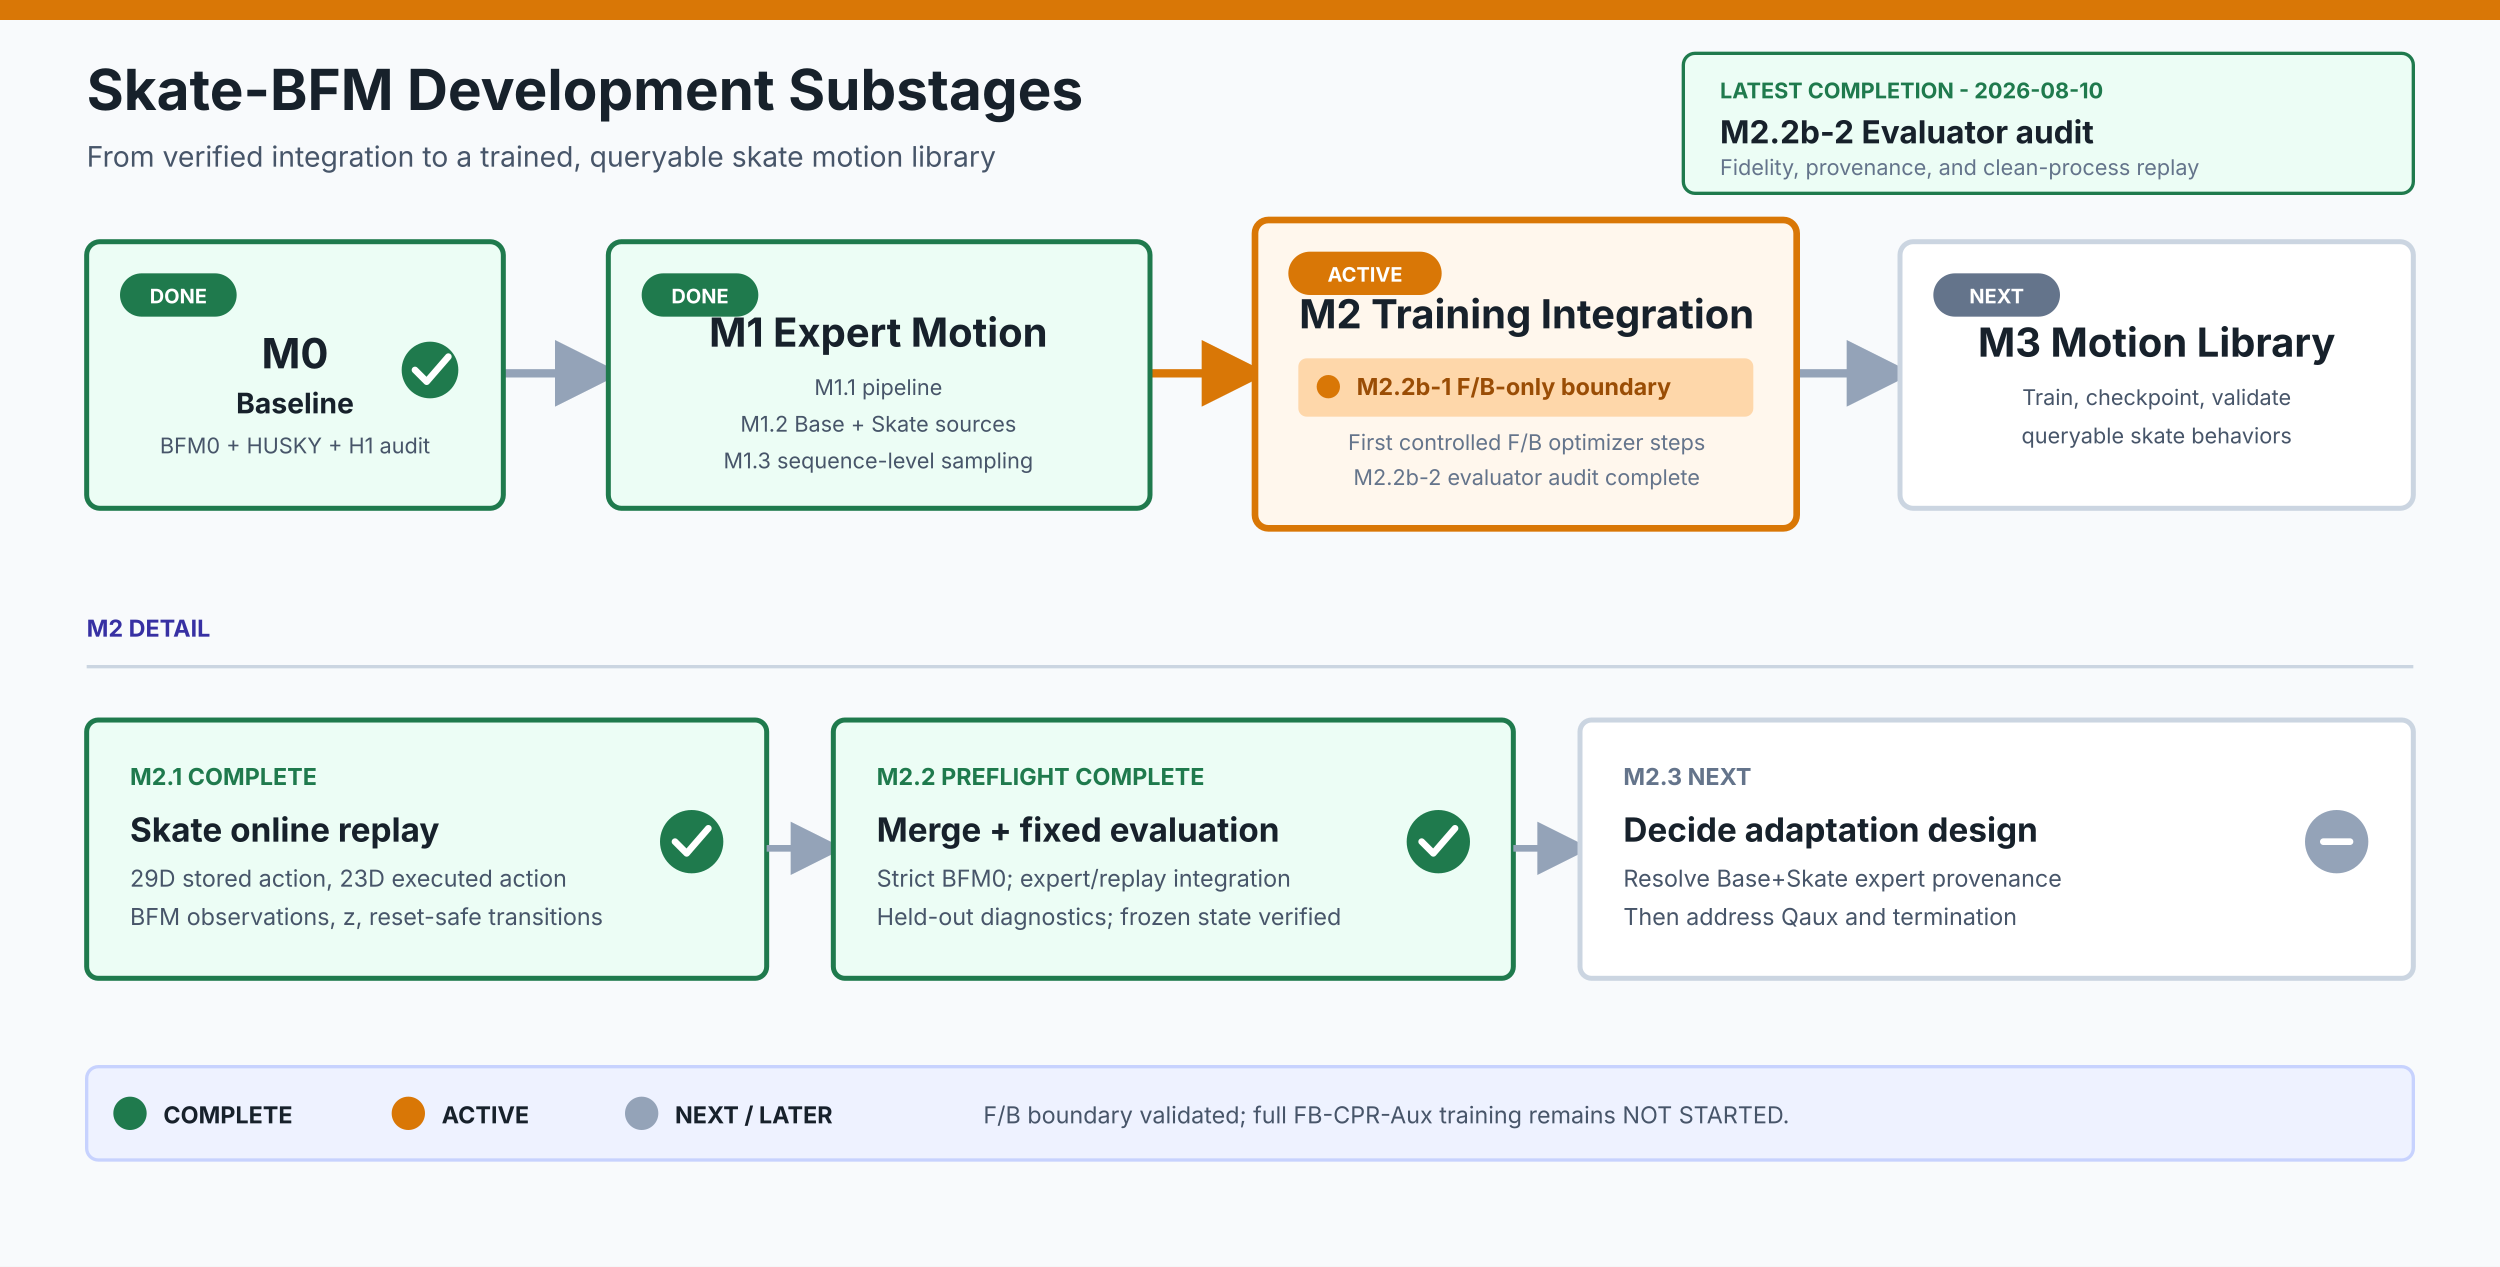
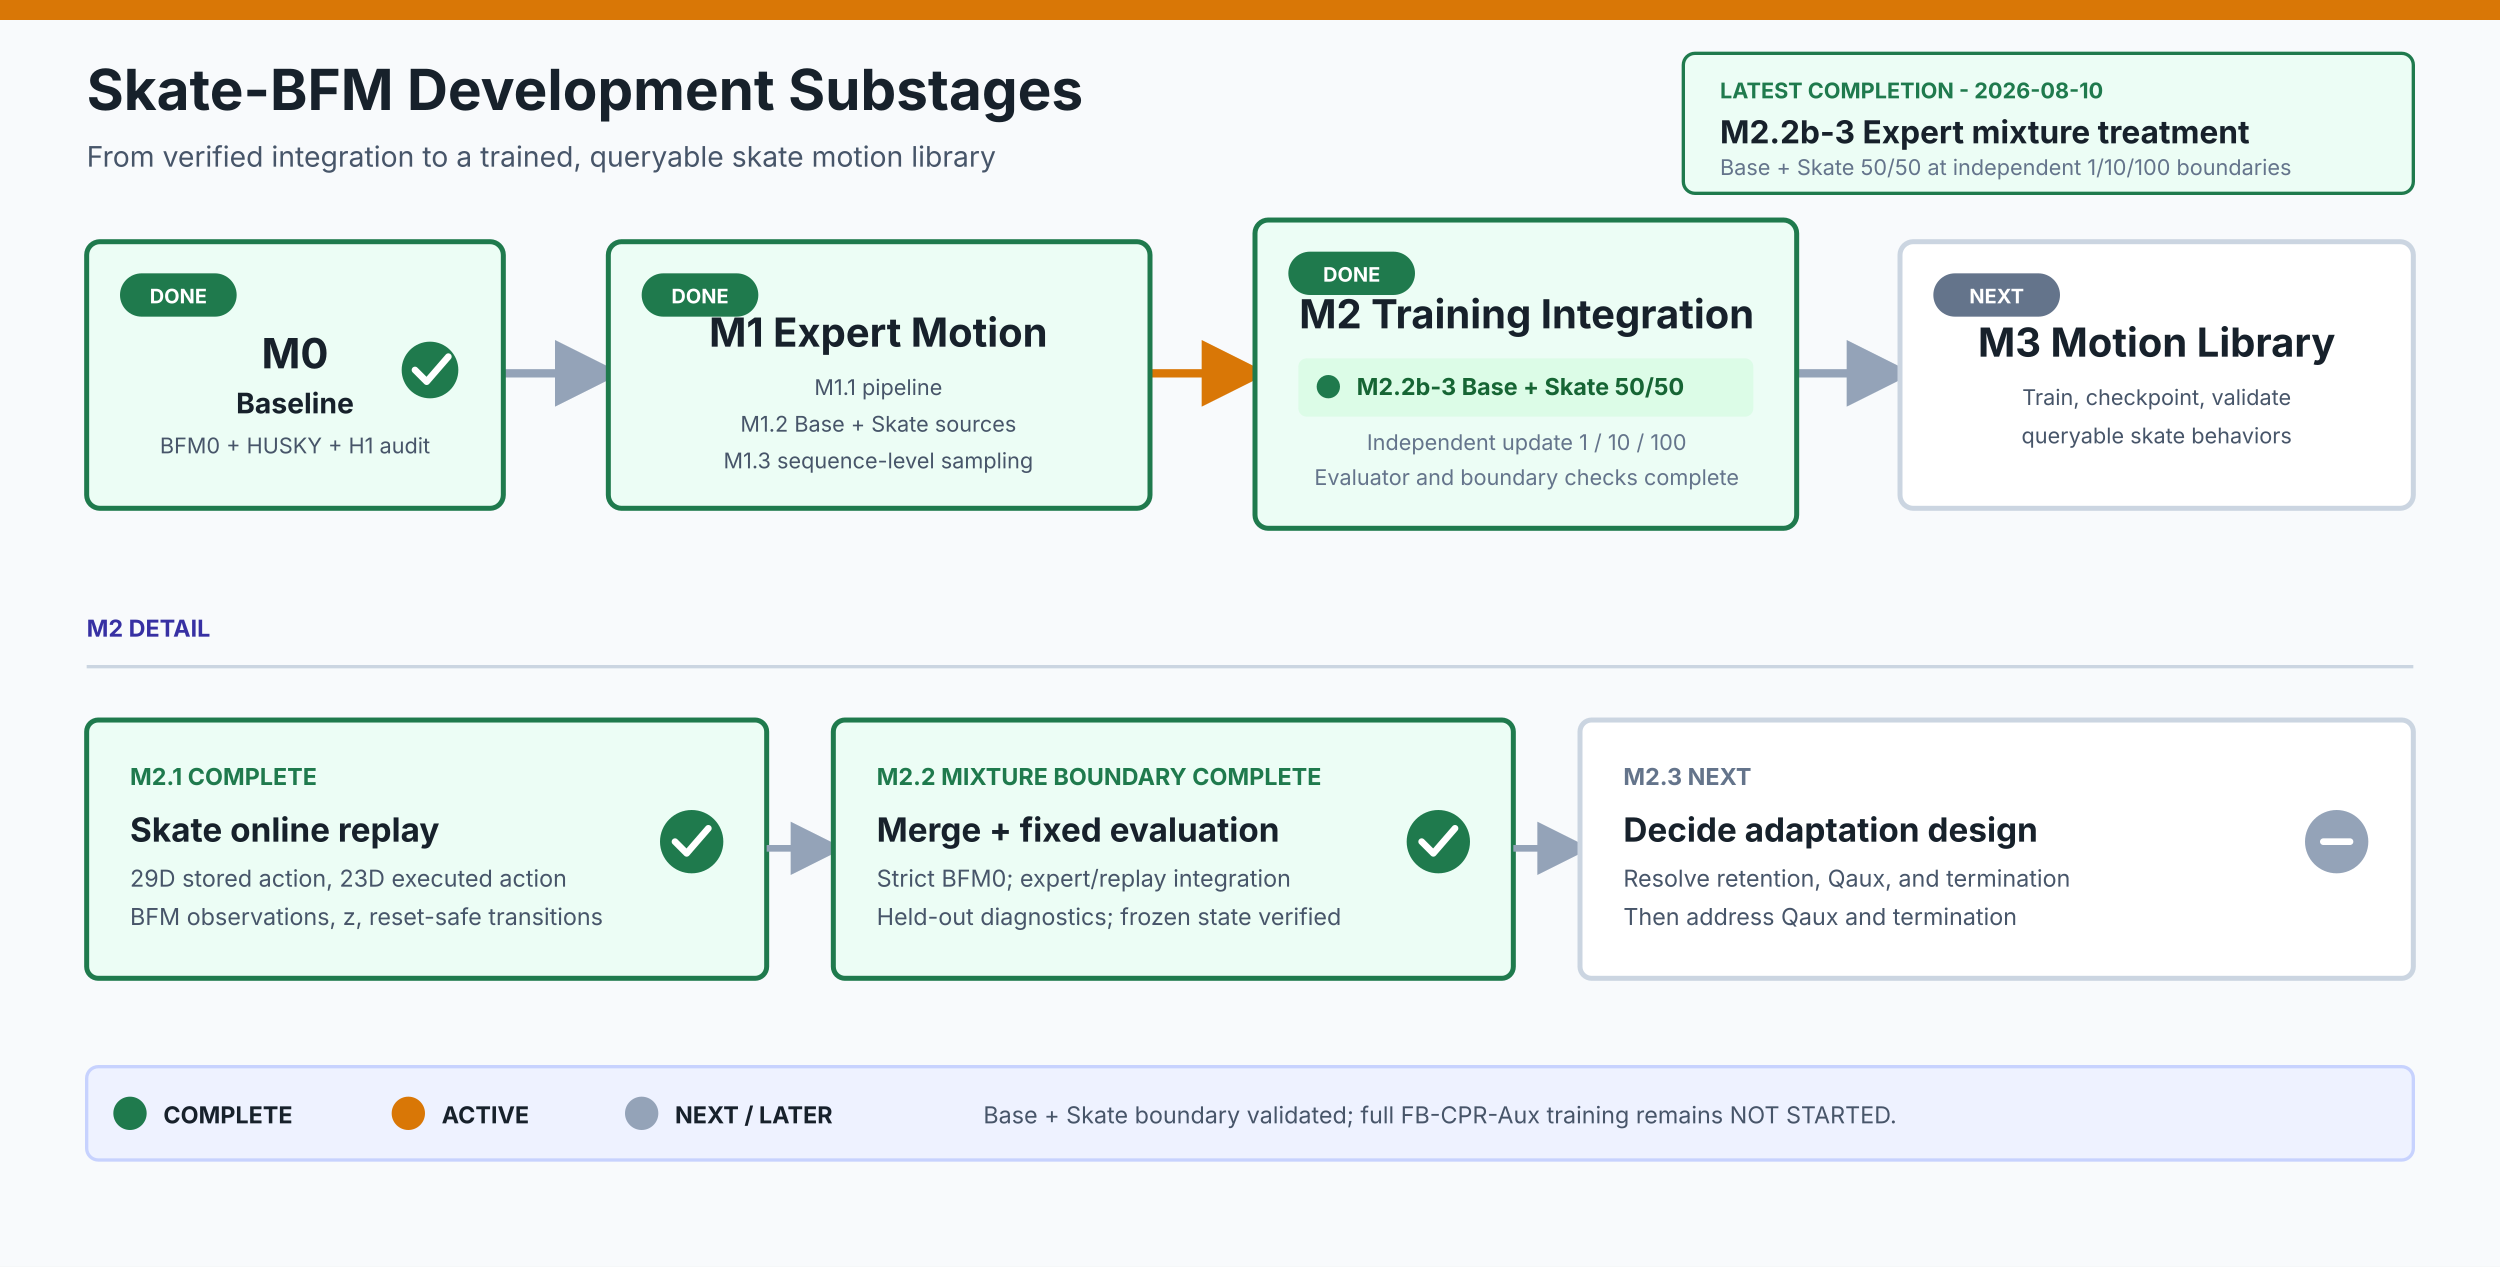
<svg xmlns="http://www.w3.org/2000/svg" width="1500" height="760" viewBox="0 0 1500 760" role="img" aria-labelledby="title desc">
  <defs>
    <marker id="arrow" viewBox="0 0 10 10" refX="8" refY="5" markerWidth="8" markerHeight="8" orient="auto">
      <path d="M 0 0 L 10 5 L 0 10 z" fill="#94a3b8" />
    </marker>
    <marker id="arrow-active" viewBox="0 0 10 10" refX="8" refY="5" markerWidth="8" markerHeight="8" orient="auto">
      <path d="M 0 0 L 10 5 L 0 10 z" fill="#d97706" />
    </marker>
  </defs>
  <rect width="1500" height="760" fill="#f8fafc" />
  <rect width="1500" height="12" fill="#d97706" />
  <text x="52" y="66" fill="#17212b" font-family="Inter, Arial, sans-serif" font-size="34" font-weight="700">Skate-BFM Development Substages</text>
  <text x="52" y="100" fill="#475569" font-family="Inter, Arial, sans-serif" font-size="17">From verified integration to a trained, queryable skate motion library</text>
  <rect x="1010" y="32" width="438" height="84" rx="7" fill="#ecfdf5" stroke="#1f7a4d" stroke-width="2" />
  <text x="1032" y="59" fill="#1f7a4d" font-family="Inter, Arial, sans-serif" font-size="13" font-weight="700">LATEST COMPLETION - 2026-08-10</text>
-   <text x="1032" y="86" fill="#17212b" font-family="Inter, Arial, sans-serif" font-size="19" font-weight="700">M2.2b-2 Evaluator audit</text>
-   <text x="1032" y="105" fill="#64748b" font-family="Inter, Arial, sans-serif" font-size="13">Fidelity, provenance, and clean-process replay</text>
+   <text x="1032" y="86" fill="#17212b" font-family="Inter, Arial, sans-serif" font-size="19" font-weight="700">M2.2b-3 Expert mixture treatment</text>
+   <text x="1032" y="105" fill="#64748b" font-family="Inter, Arial, sans-serif" font-size="13">Base + Skate 50/50 at independent 1/10/100 boundaries</text>
  <line x1="302" y1="224" x2="365" y2="224" stroke="#94a3b8" stroke-width="5" marker-end="url(#arrow)" />
  <line x1="690" y1="224" x2="753" y2="224" stroke="#d97706" stroke-width="5" marker-end="url(#arrow-active)" />
  <line x1="1078" y1="224" x2="1140" y2="224" stroke="#94a3b8" stroke-width="5" marker-end="url(#arrow)" />
  <g font-family="Inter, Arial, sans-serif">
    <rect x="52" y="145" width="250" height="160" rx="8" fill="#ecfdf5" stroke="#1f7a4d" stroke-width="3" />
    <rect x="72" y="164" width="70" height="26" rx="13" fill="#1f7a4d" />
    <text x="107" y="182" fill="#ffffff" font-size="12" font-weight="700" text-anchor="middle">DONE</text>
    <text x="177" y="221" fill="#17212b" font-size="25" font-weight="700" text-anchor="middle">M0</text>
    <text x="177" y="248" fill="#17212b" font-size="17" font-weight="700" text-anchor="middle">Baseline</text>
    <text x="177" y="272" fill="#475569" font-size="13" text-anchor="middle">BFM0 + HUSKY + H1 audit</text>
    <circle cx="258" cy="222" r="17" fill="#1f7a4d" />
    <path d="M249 222 L256 229 L269 214" fill="none" stroke="#ffffff" stroke-width="4" stroke-linecap="round" stroke-linejoin="round" />
    <rect x="365" y="145" width="325" height="160" rx="8" fill="#ecfdf5" stroke="#1f7a4d" stroke-width="3" />
    <rect x="385" y="164" width="70" height="26" rx="13" fill="#1f7a4d" />
    <text x="420" y="182" fill="#ffffff" font-size="12" font-weight="700" text-anchor="middle">DONE</text>
    <text x="527" y="208" fill="#17212b" font-size="24" font-weight="700" text-anchor="middle">M1 Expert Motion</text>
    <text x="527" y="237" fill="#475569" font-size="13" text-anchor="middle">M1.1 pipeline</text>
    <text x="527" y="259" fill="#475569" font-size="13" text-anchor="middle">M1.2 Base + Skate sources</text>
    <text x="527" y="281" fill="#475569" font-size="13" text-anchor="middle">M1.3 sequence-level sampling</text>
-     <rect x="753" y="132" width="325" height="185" rx="8" fill="#fff7ed" stroke="#d97706" stroke-width="4" />
-     <rect x="773" y="151" width="92" height="26" rx="13" fill="#d97706" />
-     <text x="819" y="169" fill="#ffffff" font-size="12" font-weight="700" text-anchor="middle">ACTIVE</text>
+     <rect x="753" y="132" width="325" height="185" rx="8" fill="#ecfdf5" stroke="#1f7a4d" stroke-width="3" />
+     <rect x="773" y="151" width="76" height="26" rx="13" fill="#1f7a4d" />
+     <text x="811" y="169" fill="#ffffff" font-size="12" font-weight="700" text-anchor="middle">DONE</text>
    <text x="916" y="197" fill="#17212b" font-size="24" font-weight="700" text-anchor="middle">M2 Training Integration</text>
-     <rect x="779" y="215" width="273" height="35" rx="5" fill="#fed7aa" />
-     <circle cx="797" cy="232" r="7" fill="#d97706" />
-     <text x="814" y="237" fill="#9a4d05" font-size="14" font-weight="700">M2.2b-1 F/B-only boundary</text>
-     <text x="916" y="270" fill="#64748b" font-size="13" text-anchor="middle">First controlled F/B optimizer steps</text>
-     <text x="916" y="291" fill="#64748b" font-size="13" text-anchor="middle">M2.2b-2 evaluator audit complete</text>
+     <rect x="779" y="215" width="273" height="35" rx="5" fill="#dcfce7" />
+     <circle cx="797" cy="232" r="7" fill="#1f7a4d" />
+     <text x="814" y="237" fill="#166534" font-size="14" font-weight="700">M2.2b-3 Base + Skate 50/50</text>
+     <text x="916" y="270" fill="#64748b" font-size="13" text-anchor="middle">Independent update 1 / 10 / 100</text>
+     <text x="916" y="291" fill="#64748b" font-size="13" text-anchor="middle">Evaluator and boundary checks complete</text>
    <rect x="1140" y="145" width="308" height="160" rx="8" fill="#ffffff" stroke="#cbd5e1" stroke-width="3" />
    <rect x="1160" y="164" width="76" height="26" rx="13" fill="#64748b" />
    <text x="1198" y="182" fill="#ffffff" font-size="12" font-weight="700" text-anchor="middle">NEXT</text>
    <text x="1294" y="214" fill="#17212b" font-size="24" font-weight="700" text-anchor="middle">M3 Motion Library</text>
    <text x="1294" y="243" fill="#475569" font-size="13" text-anchor="middle">Train, checkpoint, validate</text>
    <text x="1294" y="266" fill="#475569" font-size="13" text-anchor="middle">queryable skate behaviors</text>
    <text x="52" y="382" fill="#3730a3" font-size="14" font-weight="700">M2 DETAIL</text>
    <line x1="52" y1="400" x2="1448" y2="400" stroke="#cbd5e1" stroke-width="2" />
    <rect x="52" y="432" width="408" height="155" rx="7" fill="#ecfdf5" stroke="#1f7a4d" stroke-width="3" />
    <text x="78" y="471" fill="#1f7a4d" font-size="14" font-weight="700">M2.1  COMPLETE</text>
    <text x="78" y="505" fill="#17212b" font-size="20" font-weight="700">Skate online replay</text>
    <text x="78" y="532" fill="#475569" font-size="14">29D stored action, 23D executed action</text>
    <text x="78" y="555" fill="#475569" font-size="14">BFM observations, z, reset-safe transitions</text>
    <circle cx="415" cy="505" r="19" fill="#1f7a4d" />
    <path d="M405 505 L412 512 L425 497" fill="none" stroke="#ffffff" stroke-width="4" stroke-linecap="round" stroke-linejoin="round" />
    <line x1="460" y1="509" x2="500" y2="509" stroke="#94a3b8" stroke-width="4" marker-end="url(#arrow)" />
    <rect x="500" y="432" width="408" height="155" rx="7" fill="#ecfdf5" stroke="#1f7a4d" stroke-width="3" />
-     <text x="526" y="471" fill="#1f7a4d" font-size="14" font-weight="700">M2.2  PREFLIGHT COMPLETE</text>
+     <text x="526" y="471" fill="#1f7a4d" font-size="14" font-weight="700">M2.2  MIXTURE BOUNDARY COMPLETE</text>
    <text x="526" y="505" fill="#17212b" font-size="20" font-weight="700">Merge + fixed evaluation</text>
    <text x="526" y="532" fill="#475569" font-size="14">Strict BFM0; expert/replay integration</text>
    <text x="526" y="555" fill="#475569" font-size="14">Held-out diagnostics; frozen state verified</text>
    <circle cx="863" cy="505" r="19" fill="#1f7a4d" />
    <path d="M853 505 L860 512 L873 497" fill="none" stroke="#ffffff" stroke-width="4" stroke-linecap="round" stroke-linejoin="round" />
    <line x1="908" y1="509" x2="948" y2="509" stroke="#94a3b8" stroke-width="4" marker-end="url(#arrow)" />
    <rect x="948" y="432" width="500" height="155" rx="7" fill="#ffffff" stroke="#cbd5e1" stroke-width="3" />
    <text x="974" y="471" fill="#64748b" font-size="14" font-weight="700">M2.3  NEXT</text>
    <text x="974" y="505" fill="#17212b" font-size="20" font-weight="700">Decide adaptation design</text>
-     <text x="974" y="532" fill="#475569" font-size="14">Resolve Base+Skate expert provenance</text>
+     <text x="974" y="532" fill="#475569" font-size="14">Resolve retention, Qaux, and termination</text>
    <text x="974" y="555" fill="#475569" font-size="14">Then address Qaux and termination</text>
    <circle cx="1402" cy="505" r="19" fill="#94a3b8" />
    <path d="M1394 505 L1410 505" stroke="#ffffff" stroke-width="4" stroke-linecap="round" />
    <rect x="52" y="640" width="1396" height="56" rx="7" fill="#eef2ff" stroke="#c7d2fe" stroke-width="2" />
    <circle cx="78" cy="668" r="10" fill="#1f7a4d" />
    <text x="98" y="674" fill="#17212b" font-size="14" font-weight="700">COMPLETE</text>
    <circle cx="245" cy="668" r="10" fill="#d97706" />
    <text x="265" y="674" fill="#17212b" font-size="14" font-weight="700">ACTIVE</text>
    <circle cx="385" cy="668" r="10" fill="#94a3b8" />
    <text x="405" y="674" fill="#17212b" font-size="14" font-weight="700">NEXT / LATER</text>
-     <text x="590" y="674" fill="#475569" font-size="14">F/B boundary validated; full FB-CPR-Aux training remains NOT STARTED.</text>
+     <text x="590" y="674" fill="#475569" font-size="14">Base + Skate boundary validated; full FB-CPR-Aux training remains NOT STARTED.</text>
  </g>
</svg>
